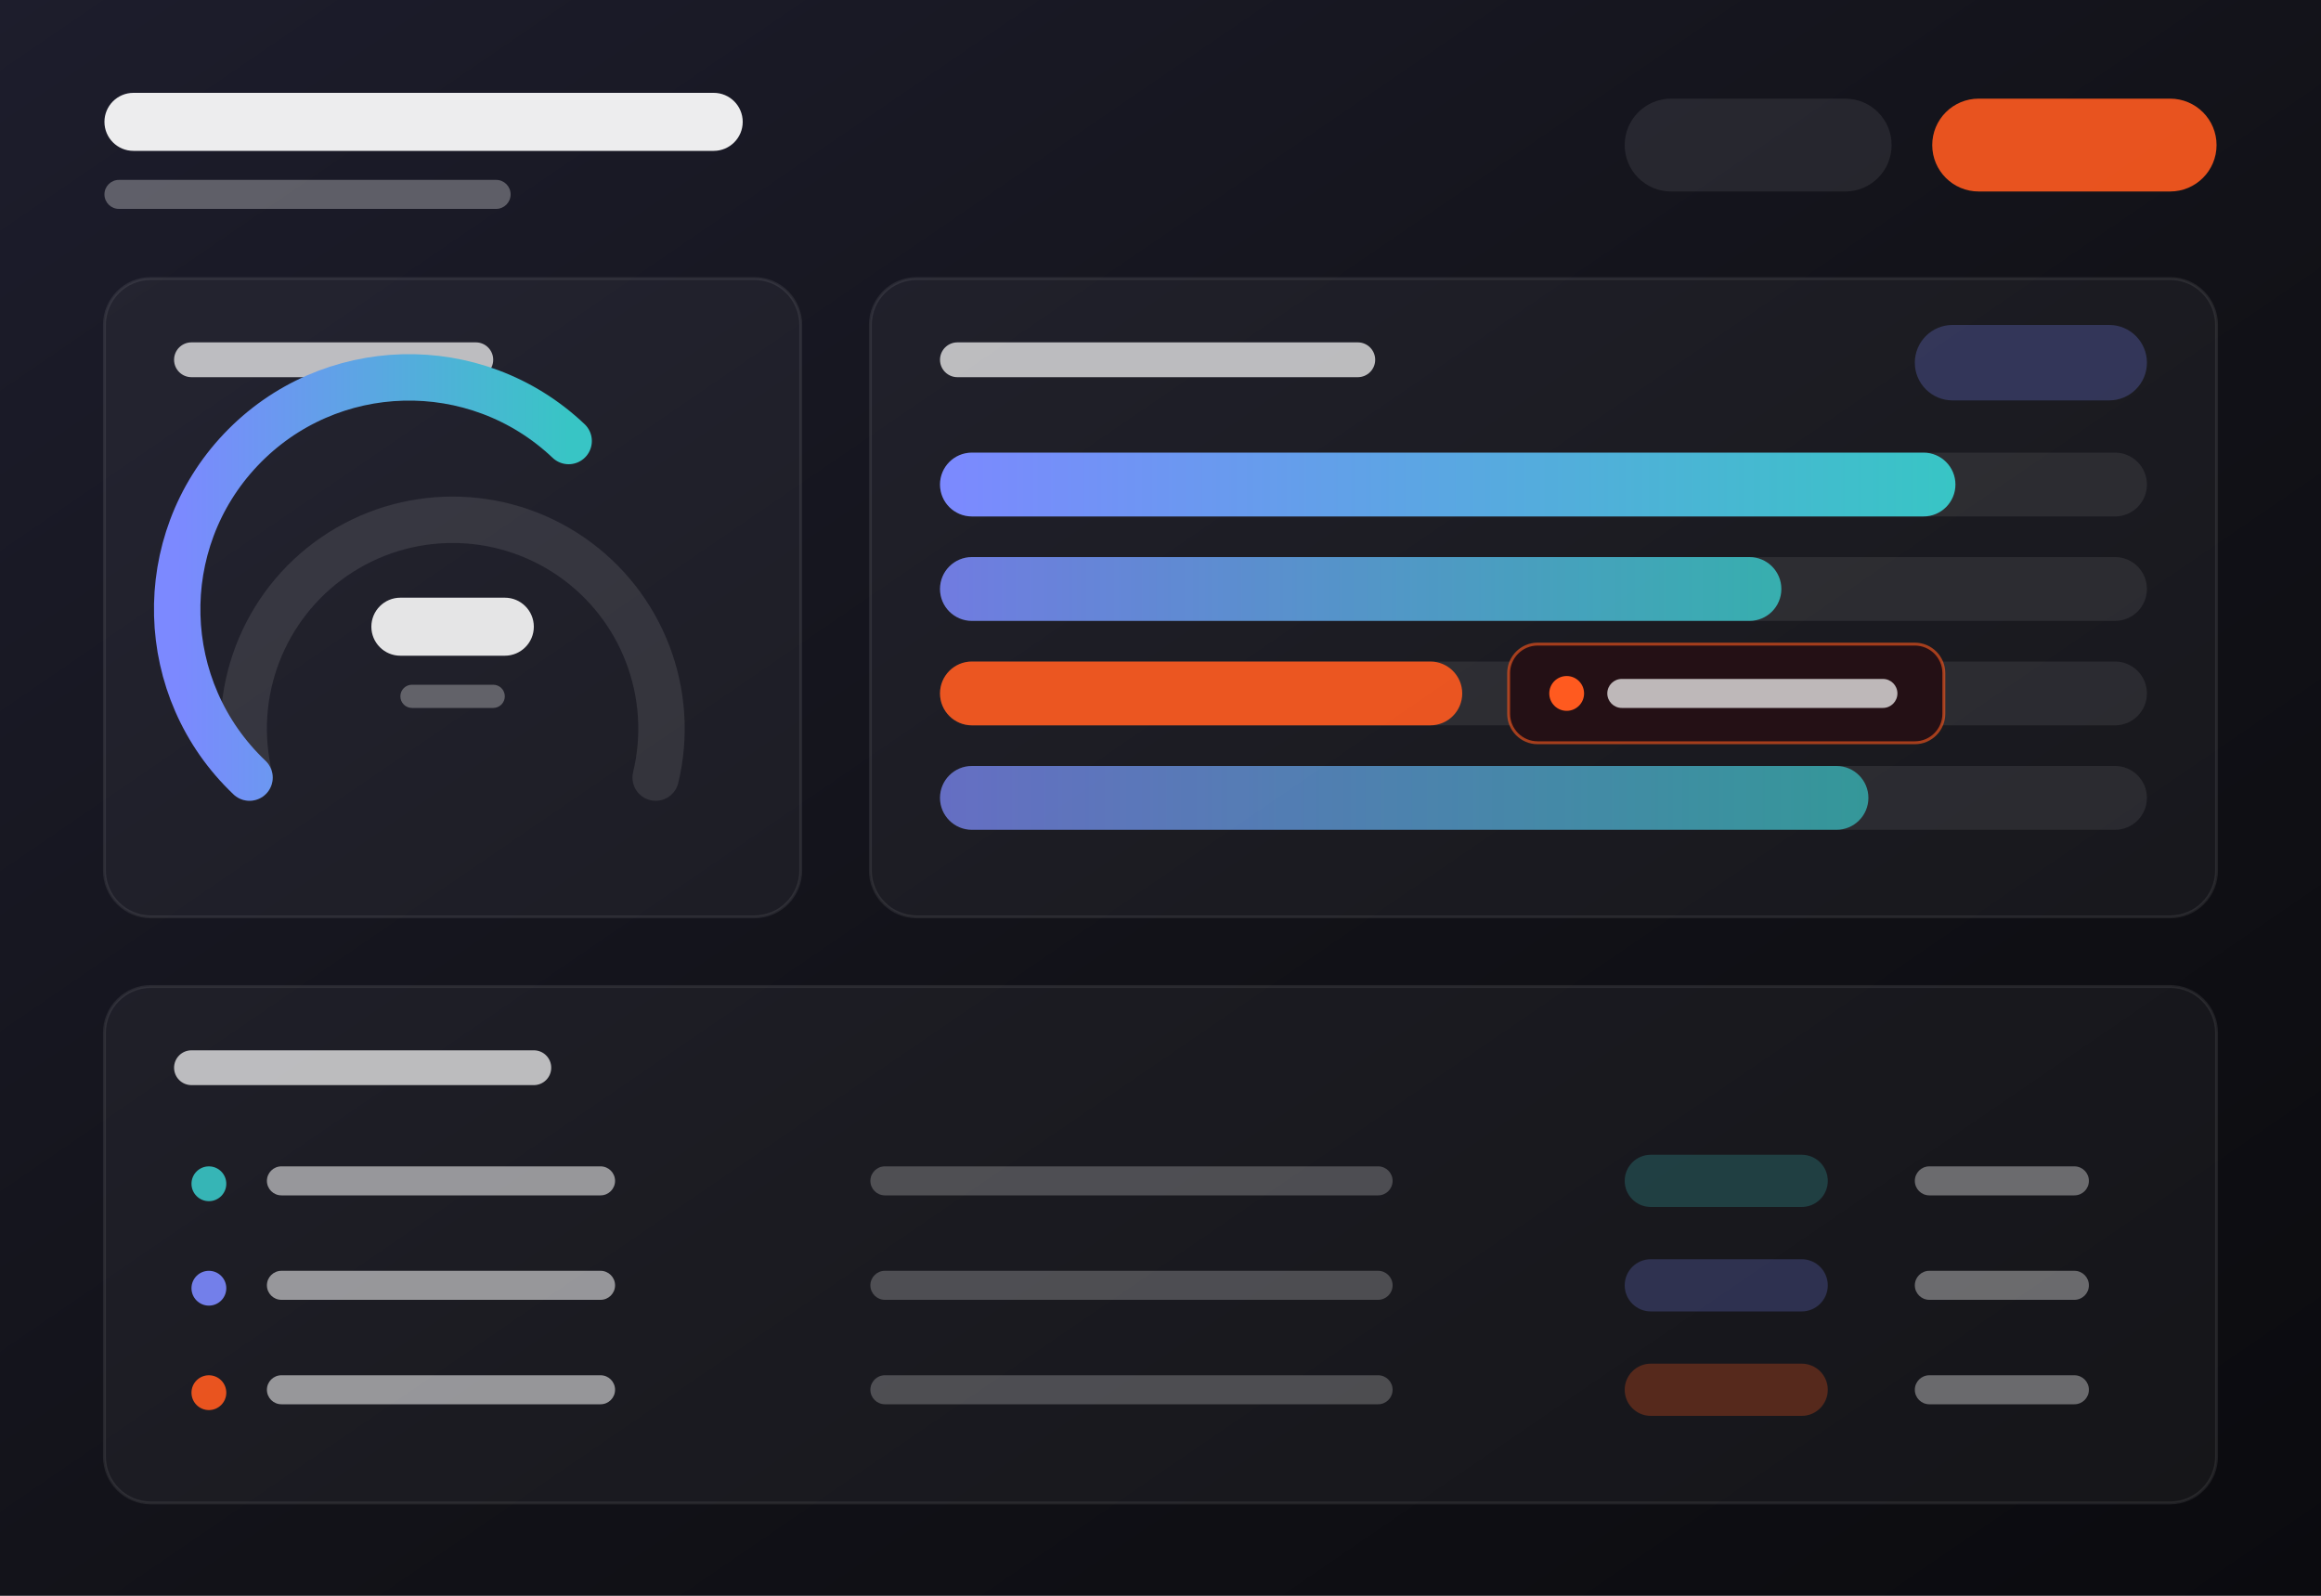
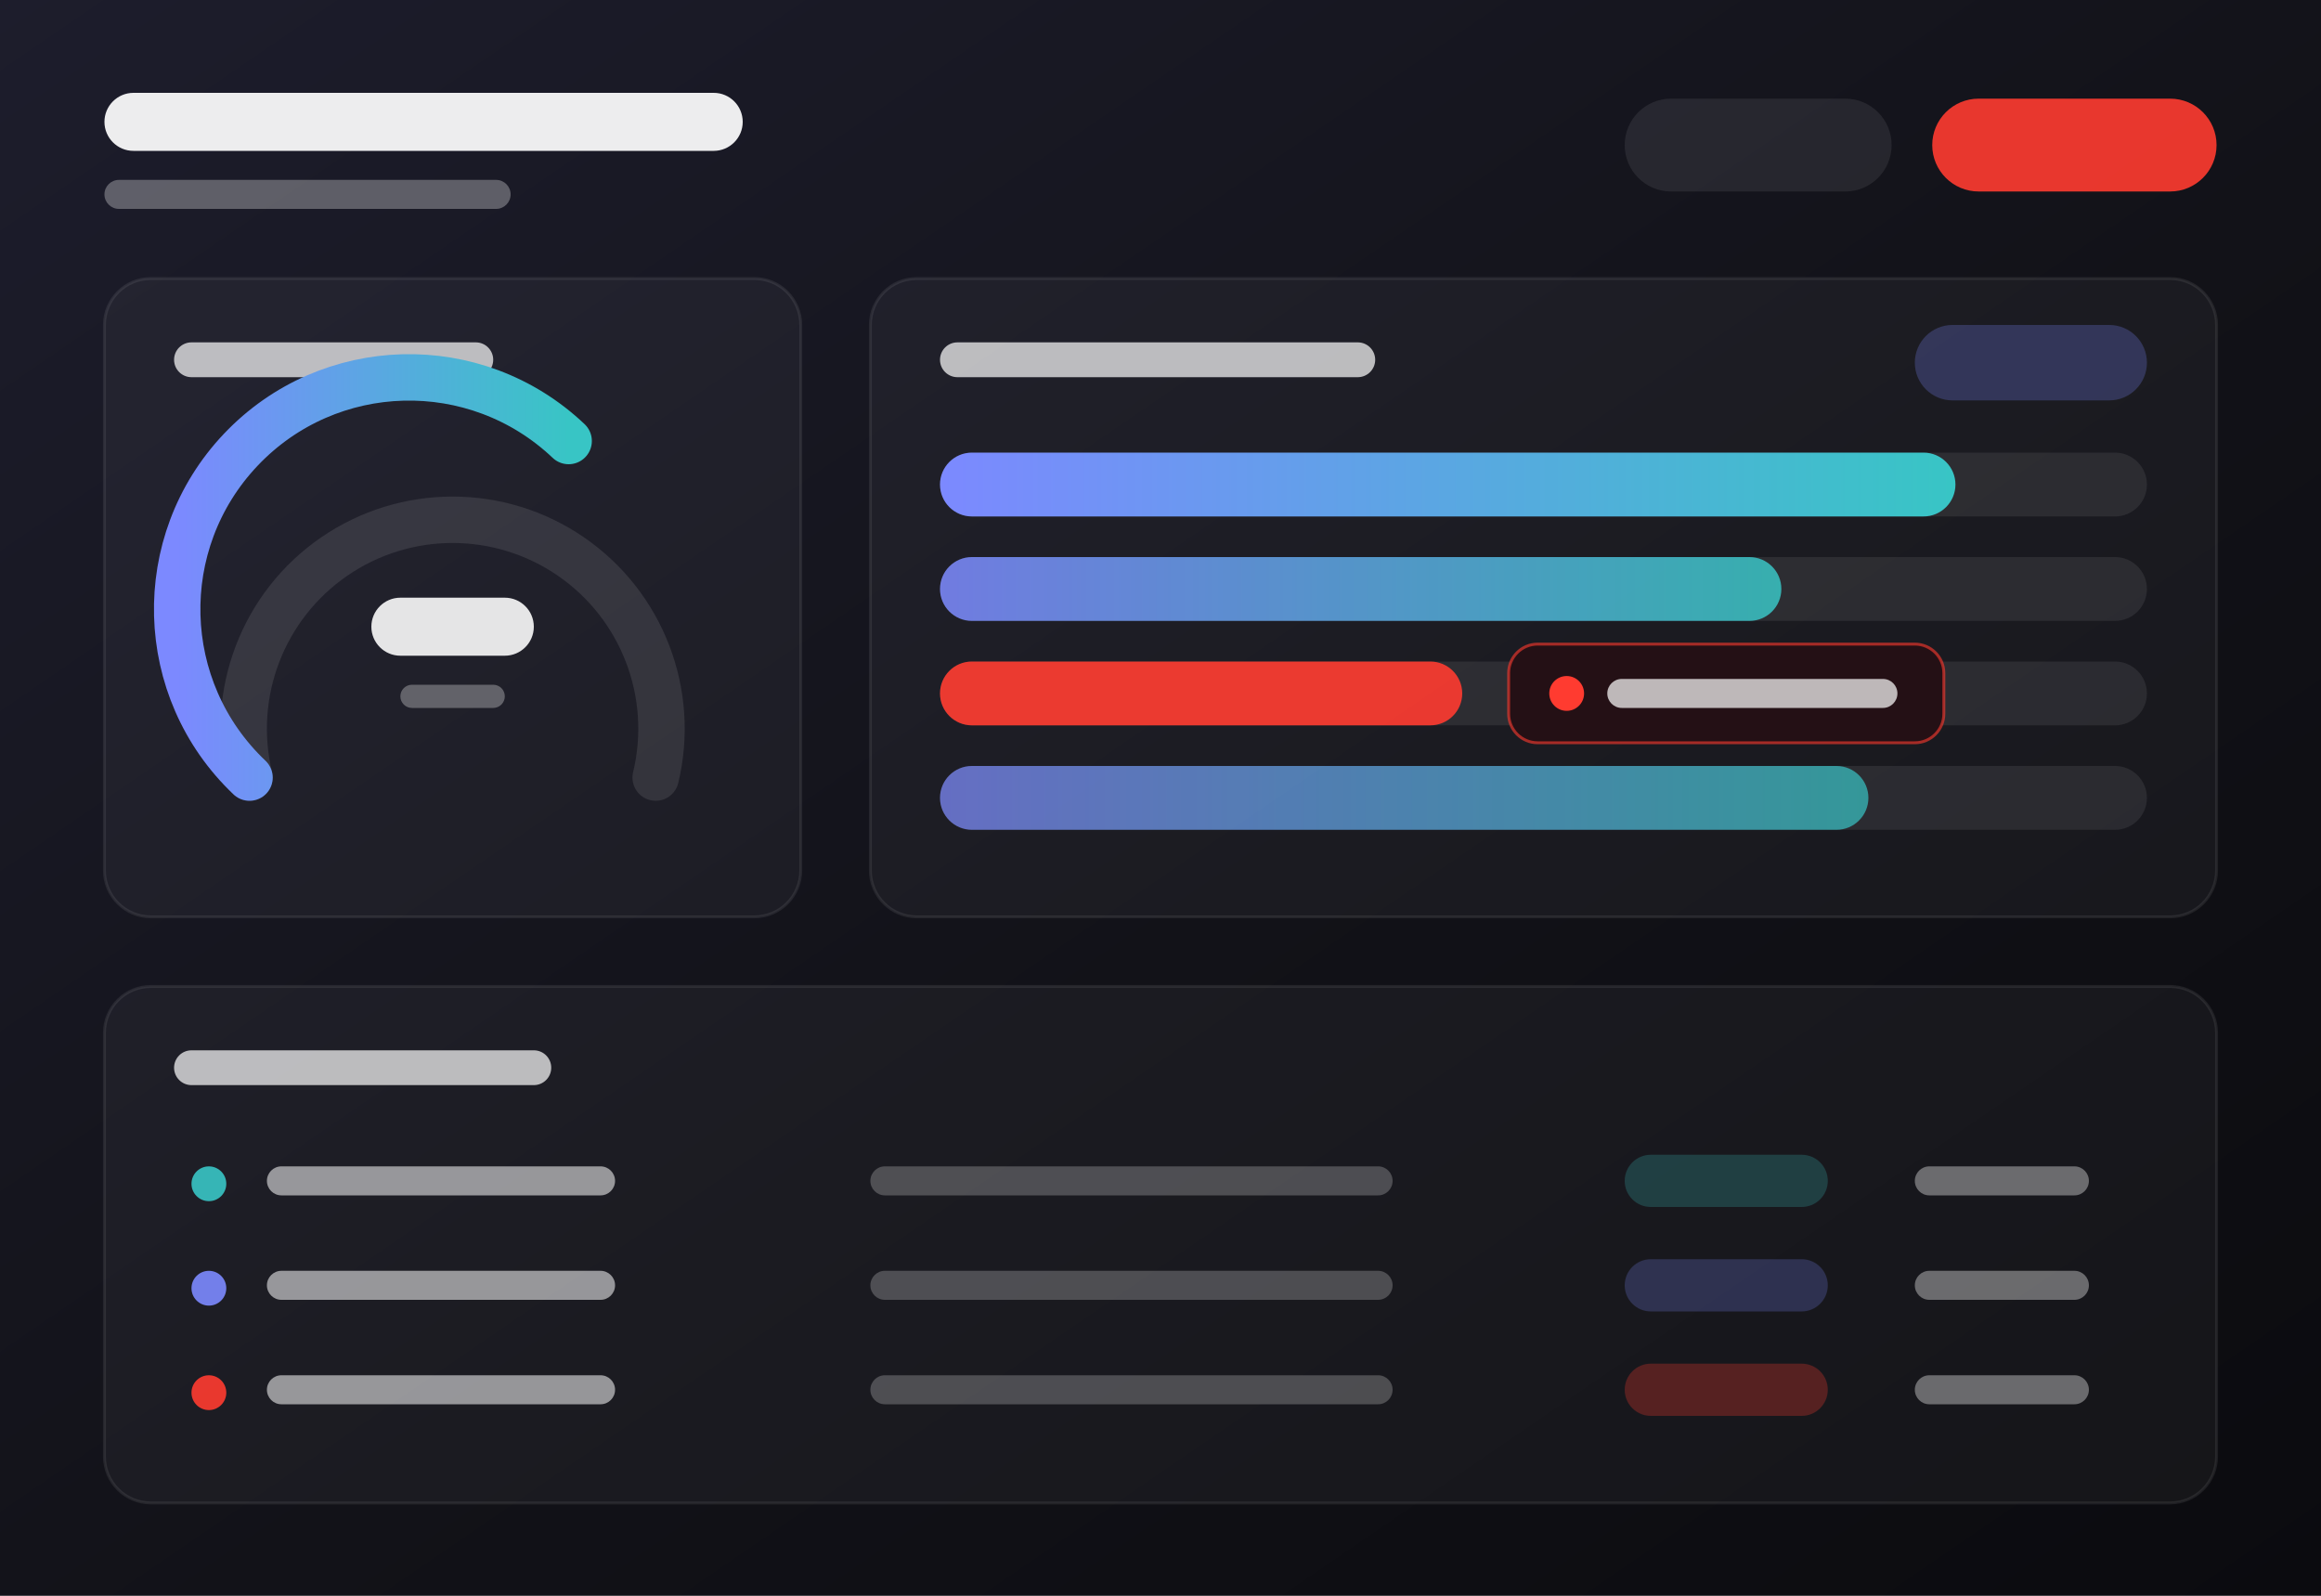
<svg xmlns="http://www.w3.org/2000/svg" viewBox="0 0 800 550">
  <defs>
    <linearGradient id="bg" x1="0" y1="0" x2="1" y2="1">
      <stop offset="0" stop-color="#1d1d2c" />
      <stop offset="0.55" stop-color="#121218" />
      <stop offset="1" stop-color="#0b0b0f" />
    </linearGradient>
    <linearGradient id="cell" x1="0" y1="0" x2="1" y2="0">
      <stop offset="0" stop-color="#7c89ff" />
      <stop offset="1" stop-color="#38c5c5" />
    </linearGradient>
  </defs>
  <rect width="800" height="550" fill="url(#bg)" />
  <rect x="36" y="32" width="220" height="20" rx="10" fill="#ffffff" opacity="0.92" />
  <rect x="36" y="62" width="140" height="10" rx="5" fill="#ffffff" opacity="0.3" />
  <rect x="560" y="34" width="92" height="32" rx="16" fill="#ffffff" opacity="0.08" />
-   <rect x="666" y="34" width="98" height="32" rx="16" fill="#ff5a1f" opacity="0.9" />
+   <rect x="666" y="34" width="98" height="32" rx="16" fill="#ff3b30" opacity="0.9" />
  <rect x="36" y="96" width="240" height="220" rx="16" fill="#ffffff" opacity="0.04" />
  <rect x="36" y="96" width="240" height="220" rx="16" fill="none" stroke="#ffffff" stroke-opacity="0.08" />
  <rect x="60" y="118" width="110" height="12" rx="6" fill="#ffffff" opacity="0.7" />
  <path d="M86 268 A72 72 0 1 1 226 268" fill="none" stroke="#ffffff" stroke-opacity="0.1" stroke-width="16" stroke-linecap="round" />
  <path d="M86 268 A72 72 0 1 1 196 152" fill="none" stroke="url(#cell)" stroke-width="16" stroke-linecap="round" />
  <rect x="128" y="206" width="56" height="20" rx="10" fill="#ffffff" opacity="0.88" />
  <rect x="138" y="236" width="36" height="8" rx="4" fill="#ffffff" opacity="0.3" />
  <rect x="300" y="96" width="464" height="220" rx="16" fill="#ffffff" opacity="0.04" />
  <rect x="300" y="96" width="464" height="220" rx="16" fill="none" stroke="#ffffff" stroke-opacity="0.08" />
  <rect x="324" y="118" width="150" height="12" rx="6" fill="#ffffff" opacity="0.7" />
  <rect x="660" y="112" width="80" height="26" rx="13" fill="#7c89ff" opacity="0.25" />
  <g>
    <rect x="324" y="156" width="416" height="22" rx="11" fill="#ffffff" opacity="0.08" />
    <rect x="324" y="156" width="350" height="22" rx="11" fill="url(#cell)" />
    <rect x="324" y="192" width="416" height="22" rx="11" fill="#ffffff" opacity="0.08" />
    <rect x="324" y="192" width="290" height="22" rx="11" fill="url(#cell)" opacity="0.85" />
    <rect x="324" y="228" width="416" height="22" rx="11" fill="#ffffff" opacity="0.08" />
-     <rect x="324" y="228" width="180" height="22" rx="11" fill="#ff5a1f" opacity="0.9" />
+     <rect x="324" y="228" width="180" height="22" rx="11" fill="#ff3b30" opacity="0.9" />
    <rect x="324" y="264" width="416" height="22" rx="11" fill="#ffffff" opacity="0.08" />
    <rect x="324" y="264" width="320" height="22" rx="11" fill="url(#cell)" opacity="0.7" />
  </g>
  <rect x="520" y="222" width="150" height="34" rx="10" fill="#241015" />
-   <rect x="520" y="222" width="150" height="34" rx="10" fill="none" stroke="#ff5a1f" stroke-opacity="0.6" />
-   <circle cx="540" cy="239" r="6" fill="#ff5a1f" />
+   <rect x="520" y="222" width="150" height="34" rx="10" fill="none" stroke="#ff3b30" stroke-opacity="0.6" />
+   <circle cx="540" cy="239" r="6" fill="#ff3b30" />
  <rect x="554" y="234" width="100" height="10" rx="5" fill="#ffffff" opacity="0.7" />
  <rect x="36" y="340" width="728" height="178" rx="16" fill="#ffffff" opacity="0.04" />
  <rect x="36" y="340" width="728" height="178" rx="16" fill="none" stroke="#ffffff" stroke-opacity="0.08" />
  <rect x="60" y="362" width="130" height="12" rx="6" fill="#ffffff" opacity="0.7" />
  <g opacity="0.9">
    <circle cx="72" cy="408" r="6" fill="#38c5c5" />
    <rect x="92" y="402" width="120" height="10" rx="5" fill="#ffffff" opacity="0.6" />
    <rect x="300" y="402" width="180" height="10" rx="5" fill="#ffffff" opacity="0.25" />
    <rect x="560" y="398" width="70" height="18" rx="9" fill="#38c5c5" opacity="0.25" />
    <rect x="660" y="402" width="60" height="10" rx="5" fill="#ffffff" opacity="0.4" />
  </g>
  <g opacity="0.9">
    <circle cx="72" cy="444" r="6" fill="#7c89ff" />
    <rect x="92" y="438" width="120" height="10" rx="5" fill="#ffffff" opacity="0.6" />
    <rect x="300" y="438" width="180" height="10" rx="5" fill="#ffffff" opacity="0.25" />
    <rect x="560" y="434" width="70" height="18" rx="9" fill="#7c89ff" opacity="0.25" />
    <rect x="660" y="438" width="60" height="10" rx="5" fill="#ffffff" opacity="0.4" />
  </g>
  <g opacity="0.9">
-     <circle cx="72" cy="480" r="6" fill="#ff5a1f" />
+     <circle cx="72" cy="480" r="6" fill="#ff3b30" />
    <rect x="92" y="474" width="120" height="10" rx="5" fill="#ffffff" opacity="0.6" />
    <rect x="300" y="474" width="180" height="10" rx="5" fill="#ffffff" opacity="0.25" />
-     <rect x="560" y="470" width="70" height="18" rx="9" fill="#ff5a1f" opacity="0.3" />
+     <rect x="560" y="470" width="70" height="18" rx="9" fill="#ff3b30" opacity="0.3" />
    <rect x="660" y="474" width="60" height="10" rx="5" fill="#ffffff" opacity="0.4" />
  </g>
</svg>
